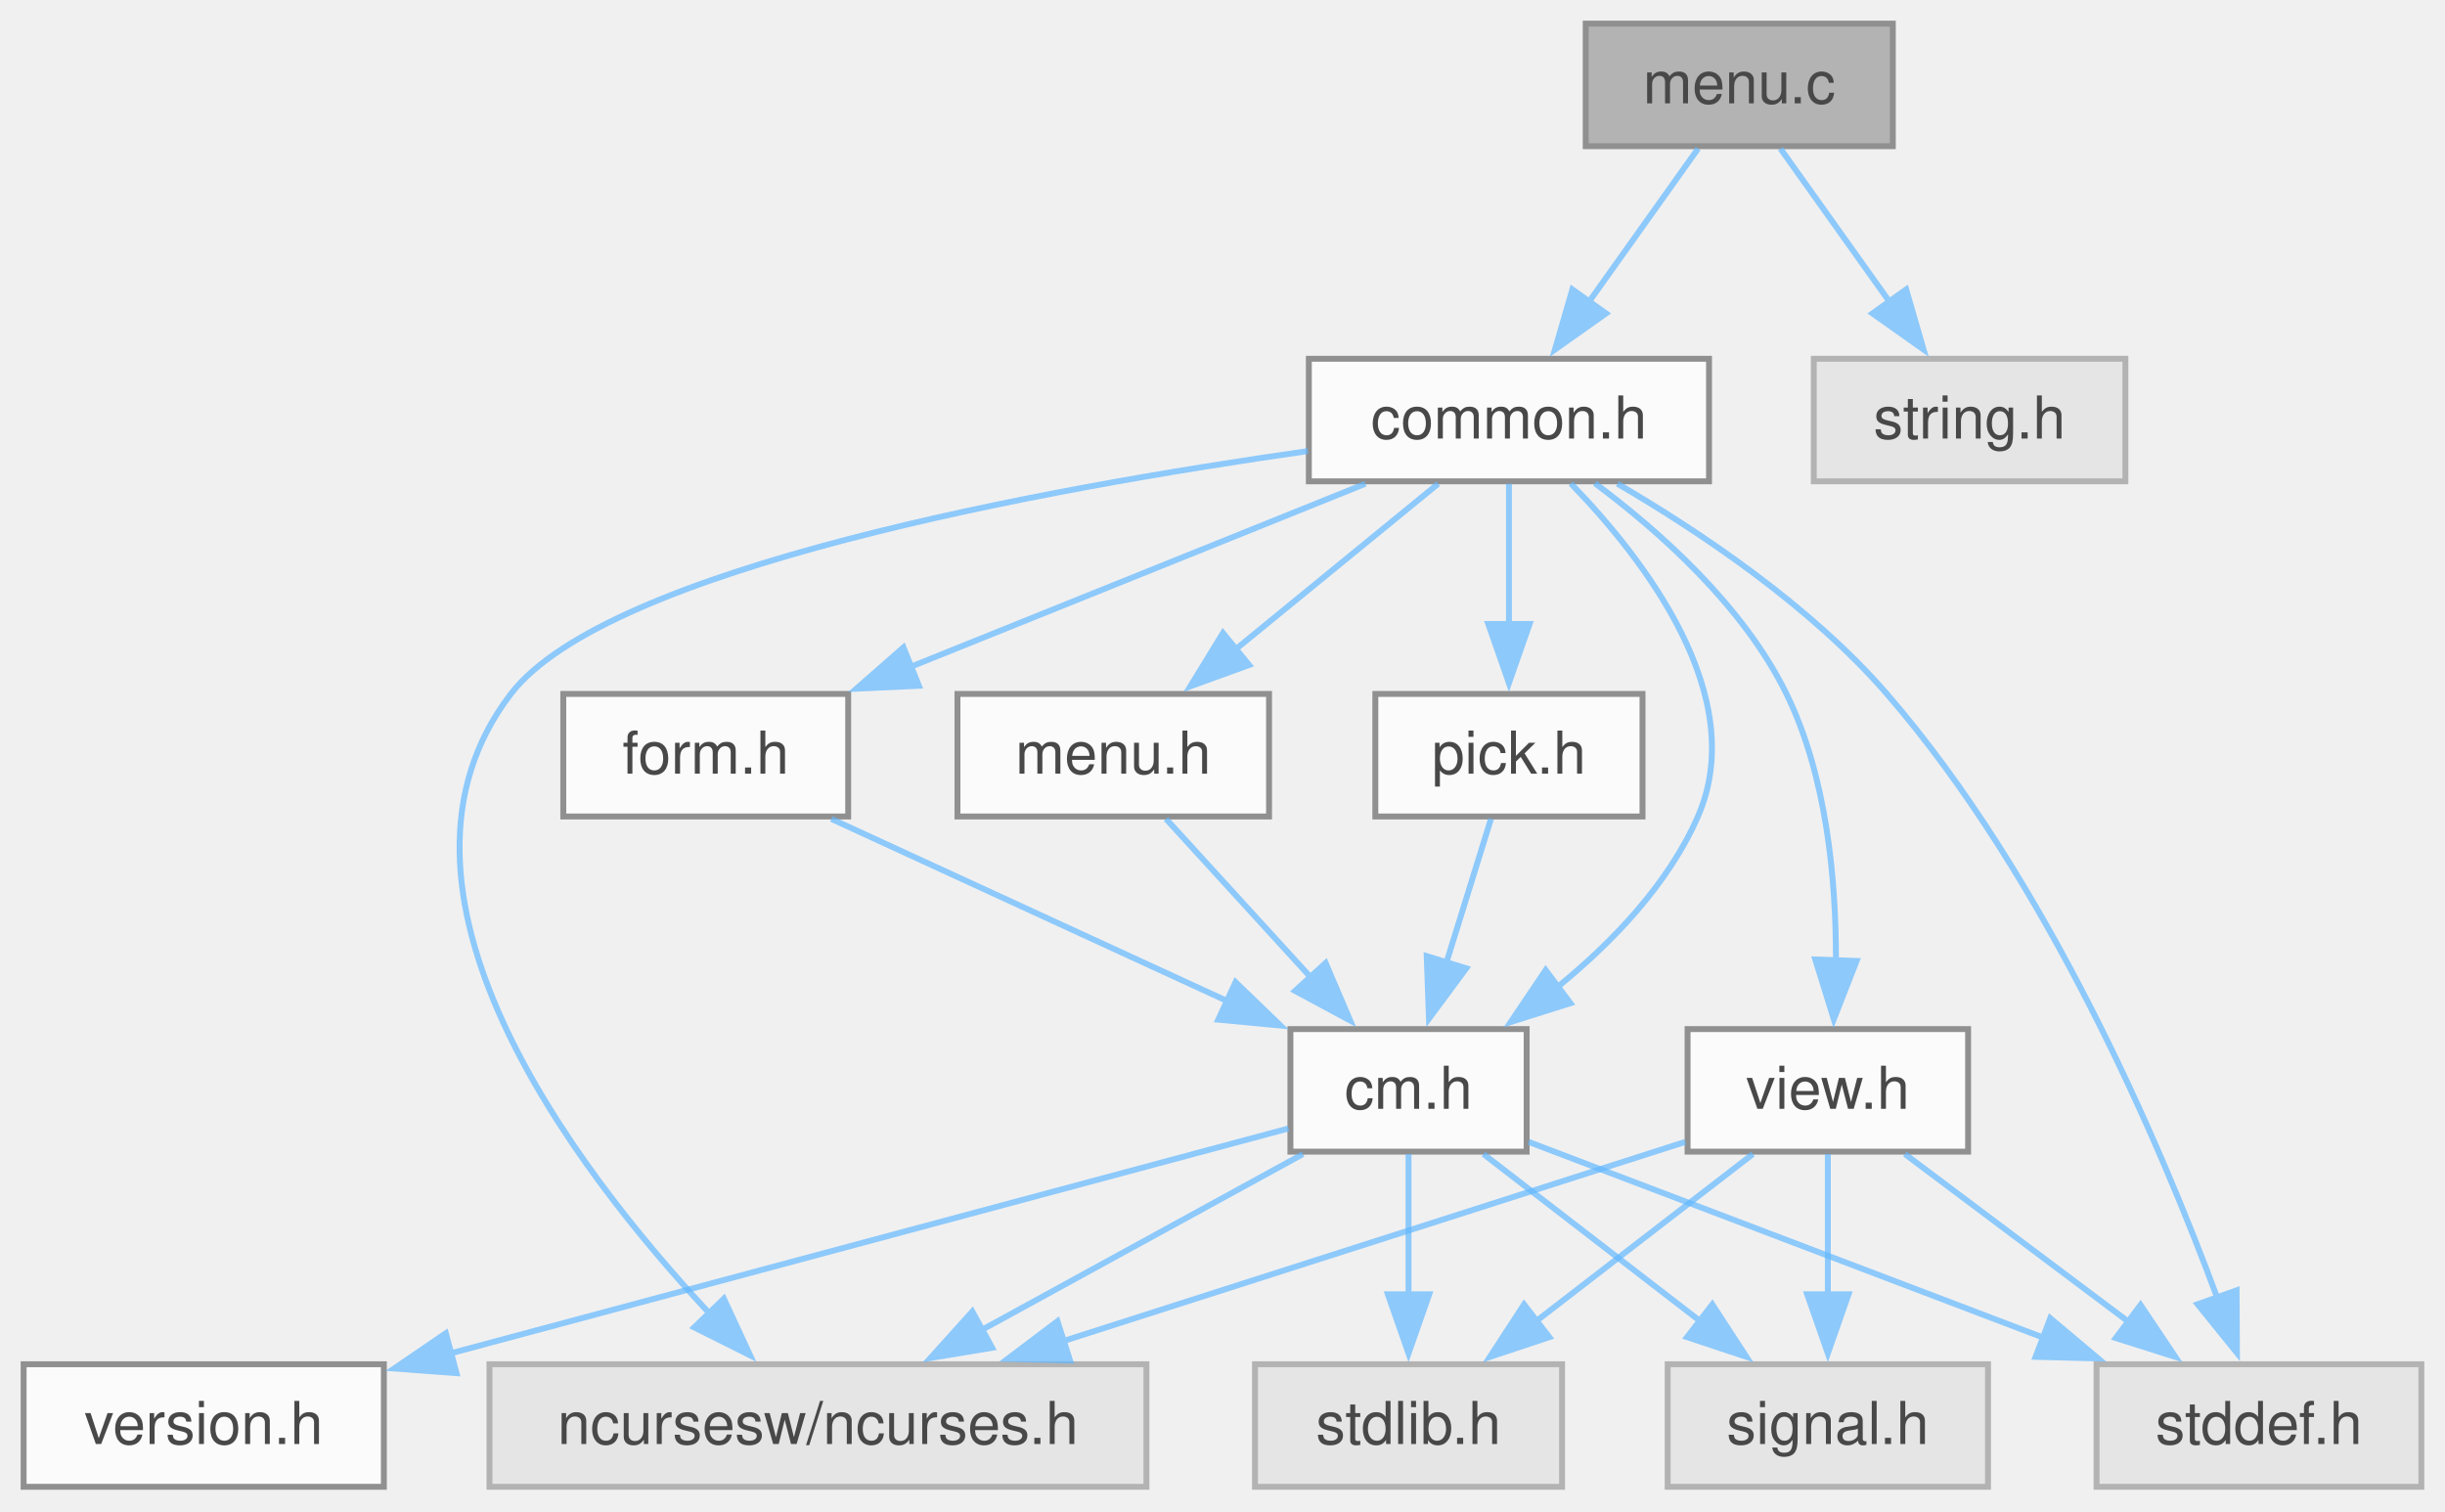
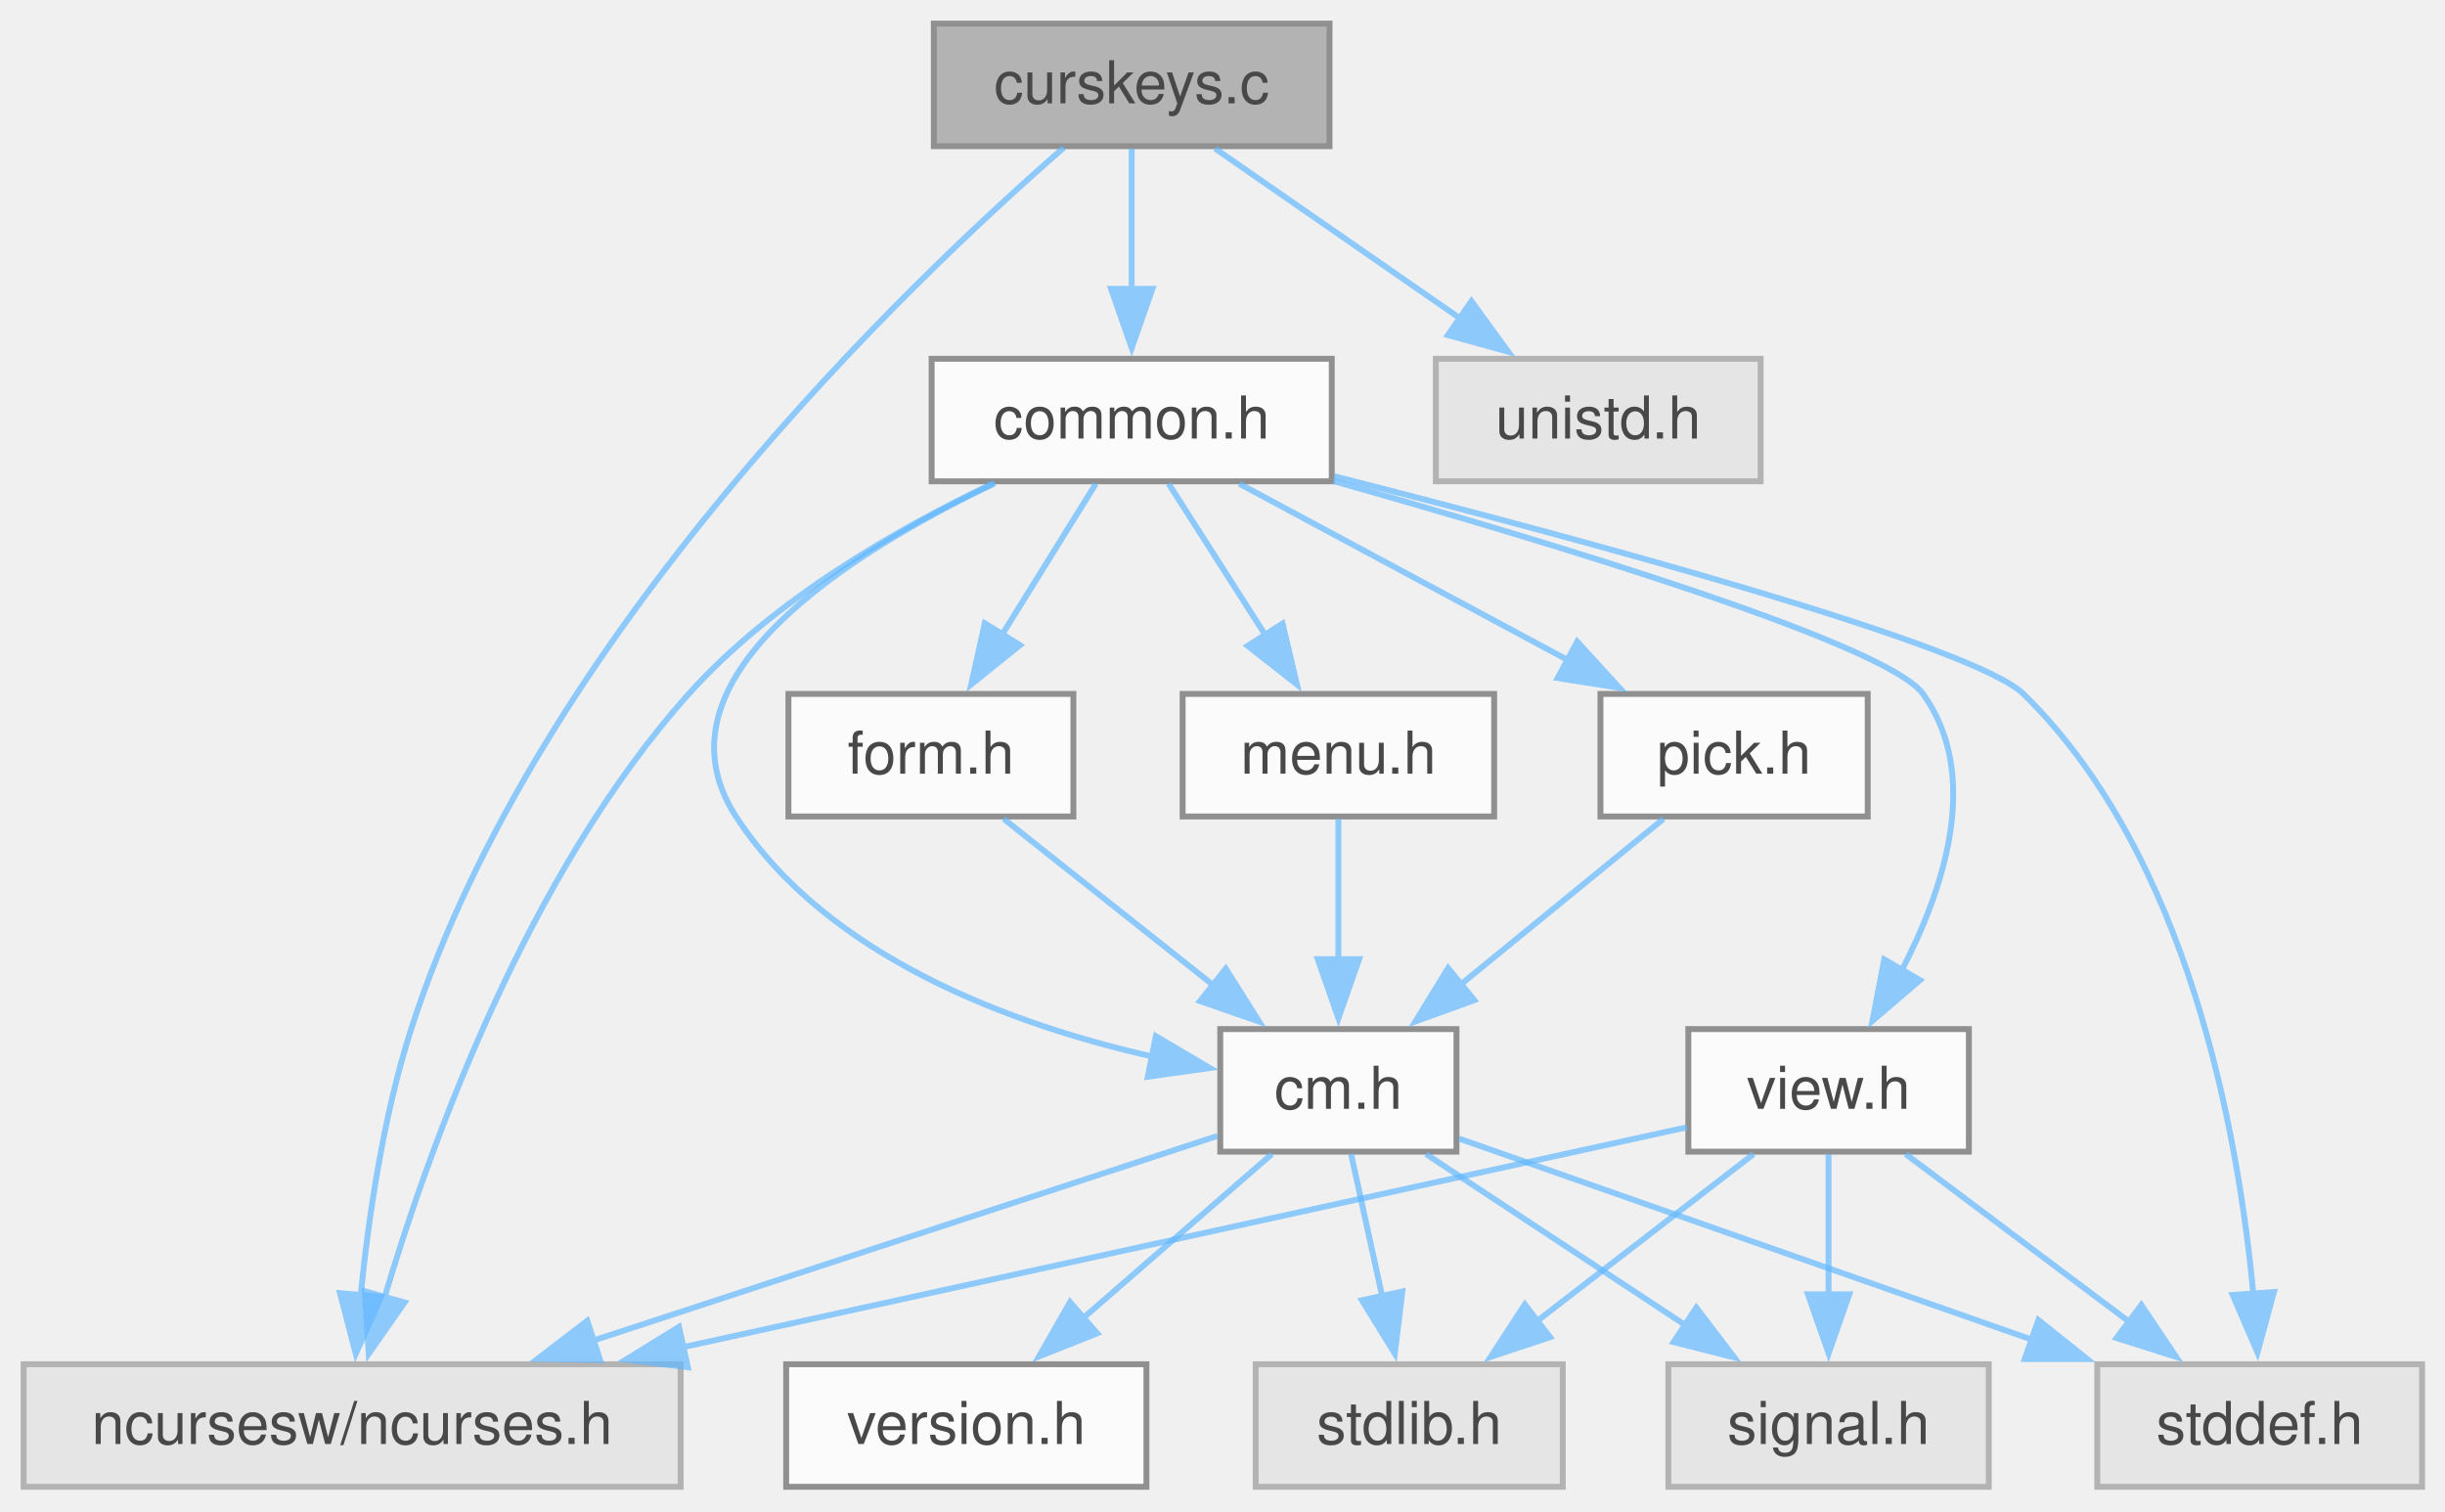
<svg xmlns="http://www.w3.org/2000/svg" xmlns:xlink="http://www.w3.org/1999/xlink" width="414pt" height="256pt" viewBox="0.00 0.00 414.00 256.00">
  <svg id="main" version="1.1" xml:space="preserve">
    <style type="text/css">
.node, .edge {opacity: 0.7;}
.node.selected, .edge.selected {opacity: 1;}
.edge:hover path { stroke: red; }
.edge:hover polygon { stroke: red; fill: red; }
</style>
    <svg id="graph" class="graph">
      <g id="graph0" class="graph" transform="scale(1 1) rotate(0) translate(4 251.75)">
        <g id="Node000001" class="node">
          <g id="a_Node000001">
-             <a xlink:title="Command line start-up for C-Menu components.">
-               <polygon fill="#999999" stroke="#666666" points="316.5,-247.75 264.5,-247.75 264.5,-227 316.5,-227 316.5,-247.75" />
-               <text xml:space="preserve" text-anchor="middle" x="290.5" y="-234.25" font-family="Helvetica,sans-Serif" font-size="10.00">menu.c</text>
+             <a xlink:title="Test Curses Keys.">
+               <polygon fill="#999999" stroke="#666666" points="221.12,-247.75 154.12,-247.75 154.12,-227 221.12,-227 221.12,-247.75" />
+               <text xml:space="preserve" text-anchor="middle" x="187.62" y="-234.25" font-family="Helvetica,sans-Serif" font-size="10.00">curskeys.c</text>
            </a>
          </g>
        </g>
        <g id="Node000002" class="node">
          <g id="a_Node000002">
            <a xlink:href="../../dd/dd8/a00719.html" target="_top" xlink:title="Headder for C-Menu Menu, Form, Pick, and View components.">
-               <polygon fill="white" stroke="#666666" points="285.38,-191 217.62,-191 217.62,-170.25 285.38,-170.25 285.38,-191" />
-               <text xml:space="preserve" text-anchor="middle" x="251.5" y="-177.5" font-family="Helvetica,sans-Serif" font-size="10.00">common.h</text>
+               <polygon fill="white" stroke="#666666" points="221.5,-191 153.75,-191 153.75,-170.25 221.5,-170.25 221.5,-191" />
+               <text xml:space="preserve" text-anchor="middle" x="187.62" y="-177.5" font-family="Helvetica,sans-Serif" font-size="10.00">common.h</text>
            </a>
          </g>
        </g>
        <g id="edge1_Node000001_Node000002" class="edge">
          <g id="a_edge1_Node000001_Node000002">
            <a xlink:title=" ">
-               <path fill="none" stroke="#63b8ff" d="M283.53,-226.59C278.37,-219.35 271.18,-209.26 264.93,-200.47" />
-               <polygon fill="#63b8ff" stroke="#63b8ff" points="267.94,-198.68 259.29,-192.56 262.24,-202.74 267.94,-198.68" />
+               <path fill="none" stroke="#63b8ff" d="M187.62,-226.59C187.62,-219.97 187.62,-210.97 187.62,-202.77" />
+               <polygon fill="#63b8ff" stroke="#63b8ff" points="191.13,-202.84 187.63,-192.84 184.13,-202.84 191.13,-202.84" />
+             </a>
+           </g>
+         </g>
+         <g id="Node000003" class="node">
+           <g id="a_Node000003">
+             <a xlink:title=" ">
+               <polygon fill="#e0e0e0" stroke="#999999" points="111.25,-20.75 0,-20.75 0,0 111.25,0 111.25,-20.75" />
+               <text xml:space="preserve" text-anchor="middle" x="55.62" y="-7.25" font-family="Helvetica,sans-Serif" font-size="10.00">ncursesw/ncurses.h</text>
+             </a>
+           </g>
+         </g>
+         <g id="edge21_Node000001_Node000003" class="edge">
+           <g id="a_edge21_Node000001_Node000003">
+             <a xlink:title=" ">
+               <path fill="none" stroke="#63b8ff" d="M176.12,-226.74C150.03,-204.03 87.03,-144.04 65.62,-77.5 60.88,-62.76 58.37,-45.43 57.05,-32.21" />
+               <polygon fill="#63b8ff" stroke="#63b8ff" points="60.56,-32.19 56.24,-22.52 53.58,-32.78 60.56,-32.19" />
            </a>
          </g>
        </g>
        <g id="Node000013" class="node">
          <g id="a_Node000013">
            <a xlink:title=" ">
-               <polygon fill="#e0e0e0" stroke="#999999" points="355.88,-191 303.12,-191 303.12,-170.25 355.88,-170.25 355.88,-191" />
-               <text xml:space="preserve" text-anchor="middle" x="329.5" y="-177.5" font-family="Helvetica,sans-Serif" font-size="10.00">string.h</text>
-             </a>
-           </g>
-         </g>
-         <g id="edge21_Node000001_Node000013" class="edge">
-           <g id="a_edge21_Node000001_Node000013">
-             <a xlink:title=" ">
-               <path fill="none" stroke="#63b8ff" d="M297.47,-226.59C302.63,-219.35 309.82,-209.26 316.07,-200.47" />
-               <polygon fill="#63b8ff" stroke="#63b8ff" points="318.76,-202.74 321.71,-192.56 313.06,-198.68 318.76,-202.74" />
-             </a>
-           </g>
-         </g>
-         <g id="Node000003" class="node">
-           <g id="a_Node000003">
-             <a xlink:title=" ">
-               <polygon fill="#e0e0e0" stroke="#999999" points="190.12,-20.75 78.88,-20.75 78.88,0 190.12,0 190.12,-20.75" />
-               <text xml:space="preserve" text-anchor="middle" x="134.5" y="-7.25" font-family="Helvetica,sans-Serif" font-size="10.00">ncursesw/ncurses.h</text>
+               <polygon fill="#e0e0e0" stroke="#999999" points="294.12,-191 239.12,-191 239.12,-170.25 294.12,-170.25 294.12,-191" />
+               <text xml:space="preserve" text-anchor="middle" x="266.62" y="-177.5" font-family="Helvetica,sans-Serif" font-size="10.00">unistd.h</text>
+             </a>
+           </g>
+         </g>
+         <g id="edge22_Node000001_Node000013" class="edge">
+           <g id="a_edge22_Node000001_Node000013">
+             <a xlink:title=" ">
+               <path fill="none" stroke="#63b8ff" d="M201.75,-226.59C213.32,-218.57 229.93,-207.06 243.44,-197.69" />
+               <polygon fill="#63b8ff" stroke="#63b8ff" points="245.15,-200.76 251.38,-192.19 241.17,-195.01 245.15,-200.76" />
            </a>
          </g>
        </g>
        <g id="edge2_Node000002_Node000003" class="edge">
          <g id="a_edge2_Node000002_Node000003">
            <a xlink:title=" ">
-               <path fill="none" stroke="#63b8ff" d="M217.45,-175.37C172.97,-169.03 98.82,-155.52 82.5,-134.25 57.28,-101.37 92.71,-54.43 116.33,-29.15" />
-               <polygon fill="#63b8ff" stroke="#63b8ff" points="118.57,-31.86 123.02,-22.25 113.55,-26.99 118.57,-31.86" />
+               <path fill="none" stroke="#63b8ff" d="M164.14,-169.89C147.94,-162.2 126.84,-150.12 112.62,-134.25 85.4,-103.86 68.89,-58.21 61.08,-31.96" />
+               <polygon fill="#63b8ff" stroke="#63b8ff" points="64.51,-31.21 58.43,-22.53 57.77,-33.11 64.51,-31.21" />
            </a>
          </g>
        </g>
        <g id="Node000004" class="node">
          <g id="a_Node000004">
            <a xlink:href="../../d8/db9/a00725.html" target="_top" xlink:title="Headder for C-Menu API library, libcm.so.">
-               <polygon fill="white" stroke="#666666" points="254.5,-77.5 214.5,-77.5 214.5,-56.75 254.5,-56.75 254.5,-77.5" />
-               <text xml:space="preserve" text-anchor="middle" x="234.5" y="-64" font-family="Helvetica,sans-Serif" font-size="10.00">cm.h</text>
+               <polygon fill="white" stroke="#666666" points="242.62,-77.5 202.62,-77.5 202.62,-56.75 242.62,-56.75 242.62,-77.5" />
+               <text xml:space="preserve" text-anchor="middle" x="222.62" y="-64" font-family="Helvetica,sans-Serif" font-size="10.00">cm.h</text>
            </a>
          </g>
        </g>
        <g id="edge3_Node000002_Node000004" class="edge">
          <g id="a_edge3_Node000002_Node000004">
            <a xlink:title=" ">
-               <path fill="none" stroke="#63b8ff" d="M261.98,-169.88C274.41,-157.08 292.38,-133.84 283.5,-113.5 278.49,-102.03 268.98,-92.16 259.67,-84.58" />
-               <polygon fill="#63b8ff" stroke="#63b8ff" points="261.91,-81.89 251.8,-78.7 257.72,-87.49 261.91,-81.89" />
+               <path fill="none" stroke="#63b8ff" d="M164.46,-169.93C139.6,-158.06 105.58,-136.66 120.62,-113.5 136.14,-89.62 167.45,-78.2 191.32,-72.81" />
+               <polygon fill="#63b8ff" stroke="#63b8ff" points="191.72,-76.3 200.84,-70.91 190.35,-69.43 191.72,-76.3" />
            </a>
          </g>
        </g>
        <g id="Node000007" class="node">
          <g id="a_Node000007">
            <a xlink:title=" ">
-               <polygon fill="#e0e0e0" stroke="#999999" points="406,-20.75 351,-20.75 351,0 406,0 406,-20.75" />
-               <text xml:space="preserve" text-anchor="middle" x="378.5" y="-7.25" font-family="Helvetica,sans-Serif" font-size="10.00">stddef.h</text>
+               <polygon fill="#e0e0e0" stroke="#999999" points="406.12,-20.75 351.12,-20.75 351.12,0 406.12,0 406.12,-20.75" />
+               <text xml:space="preserve" text-anchor="middle" x="378.62" y="-7.25" font-family="Helvetica,sans-Serif" font-size="10.00">stddef.h</text>
            </a>
          </g>
        </g>
        <g id="edge20_Node000002_Node000007" class="edge">
          <g id="a_edge20_Node000002_Node000007">
            <a xlink:title=" ">
-               <path fill="none" stroke="#63b8ff" d="M269.87,-169.85C283.75,-161.75 302.57,-149.18 315.5,-134.25 342.6,-102.97 361.8,-57.99 371.43,-32.02" />
-               <polygon fill="#63b8ff" stroke="#63b8ff" points="374.71,-33.26 374.77,-22.67 368.11,-30.91 374.71,-33.26" />
+               <path fill="none" stroke="#63b8ff" d="M221.92,-171.11C263.79,-160.44 330.13,-142.55 338.62,-134.25 366.6,-106.9 375.02,-59.8 377.55,-32.54" />
+               <polygon fill="#63b8ff" stroke="#63b8ff" points="381.03,-32.98 378.25,-22.75 374.05,-32.48 381.03,-32.98" />
            </a>
          </g>
        </g>
        <g id="Node000009" class="node">
          <g id="a_Node000009">
            <a xlink:href="../../d2/d94/a00716.html" target="_top" xlink:title="Form data structures, enums, types, end process declarations.">
-               <polygon fill="white" stroke="#666666" points="139.62,-134.25 91.38,-134.25 91.38,-113.5 139.62,-113.5 139.62,-134.25" />
-               <text xml:space="preserve" text-anchor="middle" x="115.5" y="-120.75" font-family="Helvetica,sans-Serif" font-size="10.00">form.h</text>
+               <polygon fill="white" stroke="#666666" points="177.75,-134.25 129.5,-134.25 129.5,-113.5 177.75,-113.5 177.75,-134.25" />
+               <text xml:space="preserve" text-anchor="middle" x="153.62" y="-120.75" font-family="Helvetica,sans-Serif" font-size="10.00">form.h</text>
            </a>
          </g>
        </g>
        <g id="edge9_Node000002_Node000009" class="edge">
          <g id="a_edge9_Node000002_Node000009">
            <a xlink:title=" ">
-               <path fill="none" stroke="#63b8ff" d="M227.19,-169.84C205.72,-161.19 174.18,-148.5 150.09,-138.8" />
-               <polygon fill="#63b8ff" stroke="#63b8ff" points="151.59,-135.63 141.01,-135.14 148.98,-142.13 151.59,-135.63" />
+               <path fill="none" stroke="#63b8ff" d="M181.55,-169.84C177.15,-162.75 171.05,-152.94 165.68,-144.29" />
+               <polygon fill="#63b8ff" stroke="#63b8ff" points="168.7,-142.51 160.45,-135.86 162.75,-146.21 168.7,-142.51" />
            </a>
          </g>
        </g>
        <g id="Node000010" class="node">
          <g id="a_Node000010">
            <a xlink:href="../../df/df7/a00731.html" target="_top" xlink:title="Menu data structures, enums, types, end external declarations.">
-               <polygon fill="white" stroke="#666666" points="210.88,-134.25 158.12,-134.25 158.12,-113.5 210.88,-113.5 210.88,-134.25" />
-               <text xml:space="preserve" text-anchor="middle" x="184.5" y="-120.75" font-family="Helvetica,sans-Serif" font-size="10.00">menu.h</text>
+               <polygon fill="white" stroke="#666666" points="249,-134.25 196.25,-134.25 196.25,-113.5 249,-113.5 249,-134.25" />
+               <text xml:space="preserve" text-anchor="middle" x="222.62" y="-120.75" font-family="Helvetica,sans-Serif" font-size="10.00">menu.h</text>
            </a>
          </g>
        </g>
        <g id="edge11_Node000002_Node000010" class="edge">
          <g id="a_edge11_Node000002_Node000010">
            <a xlink:title=" ">
-               <path fill="none" stroke="#63b8ff" d="M239.52,-169.84C229.99,-162.05 216.44,-150.97 205.17,-141.76" />
-               <polygon fill="#63b8ff" stroke="#63b8ff" points="207.5,-139.15 197.55,-135.54 203.08,-144.57 207.5,-139.15" />
+               <path fill="none" stroke="#63b8ff" d="M193.88,-169.84C198.46,-162.67 204.82,-152.73 210.39,-144.01" />
+               <polygon fill="#63b8ff" stroke="#63b8ff" points="213.17,-146.16 215.61,-135.85 207.27,-142.39 213.17,-146.16" />
            </a>
          </g>
        </g>
        <g id="Node000011" class="node">
          <g id="a_Node000011">
            <a xlink:href="../../db/d7c/a00722.html" target="_top" xlink:title="Pick data structures, enums, types, end external declarations.">
-               <polygon fill="white" stroke="#666666" points="274.12,-134.25 228.88,-134.25 228.88,-113.5 274.12,-113.5 274.12,-134.25" />
-               <text xml:space="preserve" text-anchor="middle" x="251.5" y="-120.75" font-family="Helvetica,sans-Serif" font-size="10.00">pick.h</text>
+               <polygon fill="white" stroke="#666666" points="312.25,-134.25 267,-134.25 267,-113.5 312.25,-113.5 312.25,-134.25" />
+               <text xml:space="preserve" text-anchor="middle" x="289.62" y="-120.75" font-family="Helvetica,sans-Serif" font-size="10.00">pick.h</text>
            </a>
          </g>
        </g>
        <g id="edge13_Node000002_Node000011" class="edge">
          <g id="a_edge13_Node000002_Node000011">
            <a xlink:title=" ">
-               <path fill="none" stroke="#63b8ff" d="M251.5,-169.84C251.5,-163.22 251.5,-154.22 251.5,-146.02" />
-               <polygon fill="#63b8ff" stroke="#63b8ff" points="255,-146.09 251.5,-136.09 248,-146.09 255,-146.09" />
+               <path fill="none" stroke="#63b8ff" d="M205.86,-169.84C221.31,-161.55 243.71,-149.52 261.46,-139.99" />
+               <polygon fill="#63b8ff" stroke="#63b8ff" points="263.06,-143.11 270.21,-135.29 259.75,-136.94 263.06,-143.11" />
            </a>
          </g>
        </g>
        <g id="Node000012" class="node">
          <g id="a_Node000012">
            <a xlink:href="../../d6/dc0/a00734.html" target="_top" xlink:title="View data structures, enums, types, end external declarations.">
-               <polygon fill="white" stroke="#666666" points="329.25,-77.5 281.75,-77.5 281.75,-56.75 329.25,-56.75 329.25,-77.5" />
-               <text xml:space="preserve" text-anchor="middle" x="305.5" y="-64" font-family="Helvetica,sans-Serif" font-size="10.00">view.h</text>
+               <polygon fill="white" stroke="#666666" points="329.38,-77.5 281.88,-77.5 281.88,-56.75 329.38,-56.75 329.38,-77.5" />
+               <text xml:space="preserve" text-anchor="middle" x="305.62" y="-64" font-family="Helvetica,sans-Serif" font-size="10.00">view.h</text>
            </a>
          </g>
        </g>
        <g id="edge15_Node000002_Node000012" class="edge">
          <g id="a_edge15_Node000002_Node000012">
            <a xlink:title=" ">
-               <path fill="none" stroke="#63b8ff" d="M266.05,-169.93C276.97,-161.8 291.23,-149.13 298.5,-134.25 305.33,-120.26 306.91,-102.65 306.87,-89.13" />
-               <polygon fill="#63b8ff" stroke="#63b8ff" points="310.37,-89.04 306.51,-79.17 303.37,-89.29 310.37,-89.04" />
+               <path fill="none" stroke="#63b8ff" d="M221.77,-170.29C259.45,-159.66 315.6,-142.66 321.62,-134.25 331.5,-120.48 325.28,-101.38 317.91,-87.25" />
+               <polygon fill="#63b8ff" stroke="#63b8ff" points="321.1,-85.78 313.05,-78.89 315.05,-89.29 321.1,-85.78" />
            </a>
          </g>
        </g>
        <g id="edge5_Node000004_Node000003" class="edge">
          <g id="a_edge5_Node000004_Node000003">
            <a xlink:title=" ">
-               <path fill="none" stroke="#63b8ff" d="M216.62,-56.34C201.41,-48.01 179.31,-35.91 161.87,-26.36" />
-               <polygon fill="#63b8ff" stroke="#63b8ff" points="164,-23.54 153.55,-21.81 160.64,-29.68 164,-23.54" />
+               <path fill="none" stroke="#63b8ff" d="M202.15,-59.41C175.93,-50.82 129.91,-35.73 96.42,-24.75" />
+               <polygon fill="#63b8ff" stroke="#63b8ff" points="97.62,-21.46 87.03,-21.67 95.44,-28.11 97.62,-21.46" />
            </a>
          </g>
        </g>
        <g id="Node000005" class="node">
          <g id="a_Node000005">
            <a xlink:href="../../df/d3b/a00728.html" target="_top" xlink:title=" ">
-               <polygon fill="white" stroke="#666666" points="61,-20.75 0,-20.75 0,0 61,0 61,-20.75" />
-               <text xml:space="preserve" text-anchor="middle" x="30.5" y="-7.25" font-family="Helvetica,sans-Serif" font-size="10.00">version.h</text>
+               <polygon fill="white" stroke="#666666" points="190.12,-20.75 129.12,-20.75 129.12,0 190.12,0 190.12,-20.75" />
+               <text xml:space="preserve" text-anchor="middle" x="159.62" y="-7.25" font-family="Helvetica,sans-Serif" font-size="10.00">version.h</text>
            </a>
          </g>
        </g>
        <g id="edge4_Node000004_Node000005" class="edge">
          <g id="a_edge4_Node000004_Node000005">
            <a xlink:title=" ">
-               <path fill="none" stroke="#63b8ff" d="M214.19,-60.68C181.26,-51.84 115.53,-34.2 72.29,-22.59" />
-               <polygon fill="#63b8ff" stroke="#63b8ff" points="73.3,-19.24 62.74,-20.03 71.49,-26 73.3,-19.24" />
+               <path fill="none" stroke="#63b8ff" d="M211.36,-56.34C202.49,-48.63 189.91,-37.7 179.38,-28.54" />
+               <polygon fill="#63b8ff" stroke="#63b8ff" points="181.78,-25.99 171.93,-22.07 177.19,-31.27 181.78,-25.99" />
            </a>
          </g>
        </g>
        <g id="Node000006" class="node">
          <g id="a_Node000006">
            <a xlink:title=" ">
-               <polygon fill="#e0e0e0" stroke="#999999" points="332.62,-20.75 278.38,-20.75 278.38,0 332.62,0 332.62,-20.75" />
-               <text xml:space="preserve" text-anchor="middle" x="305.5" y="-7.25" font-family="Helvetica,sans-Serif" font-size="10.00">signal.h</text>
+               <polygon fill="#e0e0e0" stroke="#999999" points="332.75,-20.75 278.5,-20.75 278.5,0 332.75,0 332.75,-20.75" />
+               <text xml:space="preserve" text-anchor="middle" x="305.62" y="-7.25" font-family="Helvetica,sans-Serif" font-size="10.00">signal.h</text>
            </a>
          </g>
        </g>
        <g id="edge6_Node000004_Node000006" class="edge">
          <g id="a_edge6_Node000004_Node000006">
            <a xlink:title=" ">
-               <path fill="none" stroke="#63b8ff" d="M247.19,-56.34C257.39,-48.47 271.94,-37.25 283.96,-27.99" />
-               <polygon fill="#63b8ff" stroke="#63b8ff" points="285.94,-30.88 291.72,-22 281.66,-25.34 285.94,-30.88" />
+               <path fill="none" stroke="#63b8ff" d="M237.46,-56.34C249.74,-48.24 267.41,-36.58 281.68,-27.17" />
+               <polygon fill="#63b8ff" stroke="#63b8ff" points="283.23,-30.34 289.65,-21.91 279.38,-24.5 283.23,-30.34" />
            </a>
          </g>
        </g>
        <g id="edge7_Node000004_Node000007" class="edge">
          <g id="a_edge7_Node000004_Node000007">
            <a xlink:title=" ">
-               <path fill="none" stroke="#63b8ff" d="M254.83,-58.4C277.48,-49.78 314.56,-35.69 342.22,-25.17" />
-               <polygon fill="#63b8ff" stroke="#63b8ff" points="343.16,-28.55 351.27,-21.73 340.68,-22.01 343.16,-28.55" />
+               <path fill="none" stroke="#63b8ff" d="M243.02,-58.97C267.59,-50.35 309.38,-35.68 340.09,-24.9" />
+               <polygon fill="#63b8ff" stroke="#63b8ff" points="341.15,-28.24 349.43,-21.62 338.83,-21.63 341.15,-28.24" />
            </a>
          </g>
        </g>
        <g id="Node000008" class="node">
          <g id="a_Node000008">
            <a xlink:title=" ">
-               <polygon fill="#e0e0e0" stroke="#999999" points="260.5,-20.75 208.5,-20.75 208.5,0 260.5,0 260.5,-20.75" />
-               <text xml:space="preserve" text-anchor="middle" x="234.5" y="-7.25" font-family="Helvetica,sans-Serif" font-size="10.00">stdlib.h</text>
+               <polygon fill="#e0e0e0" stroke="#999999" points="260.62,-20.75 208.62,-20.75 208.62,0 260.62,0 260.62,-20.75" />
+               <text xml:space="preserve" text-anchor="middle" x="234.62" y="-7.25" font-family="Helvetica,sans-Serif" font-size="10.00">stdlib.h</text>
            </a>
          </g>
        </g>
        <g id="edge8_Node000004_Node000008" class="edge">
          <g id="a_edge8_Node000004_Node000008">
            <a xlink:title=" ">
-               <path fill="none" stroke="#63b8ff" d="M234.5,-56.34C234.5,-49.72 234.5,-40.72 234.5,-32.52" />
-               <polygon fill="#63b8ff" stroke="#63b8ff" points="238,-32.59 234.5,-22.59 231,-32.59 238,-32.59" />
+               <path fill="none" stroke="#63b8ff" d="M224.77,-56.34C226.24,-49.64 228.24,-40.51 230.05,-32.23" />
+               <polygon fill="#63b8ff" stroke="#63b8ff" points="233.45,-33.07 232.17,-22.56 226.61,-31.58 233.45,-33.07" />
            </a>
          </g>
        </g>
        <g id="edge10_Node000009_Node000004" class="edge">
          <g id="a_edge10_Node000009_Node000004">
            <a xlink:title=" ">
-               <path fill="none" stroke="#63b8ff" d="M136.77,-113.09C155.45,-104.5 182.83,-91.9 203.86,-82.22" />
-               <polygon fill="#63b8ff" stroke="#63b8ff" points="205.21,-85.45 212.83,-78.1 202.28,-79.1 205.21,-85.45" />
+               <path fill="none" stroke="#63b8ff" d="M165.96,-113.09C175.87,-105.22 190.01,-94 201.69,-84.74" />
+               <polygon fill="#63b8ff" stroke="#63b8ff" points="203.55,-87.73 209.21,-78.77 199.2,-82.24 203.55,-87.73" />
            </a>
          </g>
        </g>
        <g id="edge12_Node000010_Node000004" class="edge">
          <g id="a_edge12_Node000010_Node000004">
            <a xlink:title=" ">
-               <path fill="none" stroke="#63b8ff" d="M193.44,-113.09C200.26,-105.61 209.86,-95.11 218.06,-86.13" />
-               <polygon fill="#63b8ff" stroke="#63b8ff" points="220.46,-88.69 224.62,-78.95 215.29,-83.97 220.46,-88.69" />
+               <path fill="none" stroke="#63b8ff" d="M222.62,-113.09C222.62,-106.47 222.62,-97.47 222.62,-89.27" />
+               <polygon fill="#63b8ff" stroke="#63b8ff" points="226.13,-89.34 222.63,-79.34 219.13,-89.34 226.13,-89.34" />
            </a>
          </g>
        </g>
        <g id="edge14_Node000011_Node000004" class="edge">
          <g id="a_edge14_Node000011_Node000004">
            <a xlink:title=" ">
-               <path fill="none" stroke="#63b8ff" d="M248.46,-113.09C246.36,-106.31 243.48,-97.05 240.89,-88.69" />
-               <polygon fill="#63b8ff" stroke="#63b8ff" points="244.27,-87.79 237.96,-79.27 237.58,-89.86 244.27,-87.79" />
+               <path fill="none" stroke="#63b8ff" d="M277.65,-113.09C268.12,-105.3 254.56,-94.22 243.29,-85.01" />
+               <polygon fill="#63b8ff" stroke="#63b8ff" points="245.63,-82.4 235.67,-78.79 241.2,-87.82 245.63,-82.4" />
            </a>
          </g>
        </g>
        <g id="edge16_Node000012_Node000003" class="edge">
          <g id="a_edge16_Node000012_Node000003">
            <a xlink:title=" ">
-               <path fill="none" stroke="#63b8ff" d="M281.36,-58.4C253.98,-49.63 208.86,-35.18 175.85,-24.61" />
-               <polygon fill="#63b8ff" stroke="#63b8ff" points="177.19,-21.37 166.6,-21.65 175.06,-28.04 177.19,-21.37" />
+               <path fill="none" stroke="#63b8ff" d="M281.65,-60.88C242.75,-52.35 164.84,-35.29 111.47,-23.6" />
+               <polygon fill="#63b8ff" stroke="#63b8ff" points="112.47,-20.24 101.95,-21.52 110.97,-27.08 112.47,-20.24" />
            </a>
          </g>
        </g>
        <g id="edge17_Node000012_Node000006" class="edge">
          <g id="a_edge17_Node000012_Node000006">
            <a xlink:title=" ">
-               <path fill="none" stroke="#63b8ff" d="M305.5,-56.34C305.5,-49.72 305.5,-40.72 305.5,-32.52" />
-               <polygon fill="#63b8ff" stroke="#63b8ff" points="309,-32.59 305.5,-22.59 302,-32.59 309,-32.59" />
+               <path fill="none" stroke="#63b8ff" d="M305.62,-56.34C305.62,-49.72 305.62,-40.72 305.62,-32.52" />
+               <polygon fill="#63b8ff" stroke="#63b8ff" points="309.13,-32.59 305.63,-22.59 302.13,-32.59 309.13,-32.59" />
            </a>
          </g>
        </g>
        <g id="edge18_Node000012_Node000007" class="edge">
          <g id="a_edge18_Node000012_Node000007">
            <a xlink:title=" ">
-               <path fill="none" stroke="#63b8ff" d="M318.55,-56.34C329.14,-48.4 344.29,-37.03 356.72,-27.71" />
-               <polygon fill="#63b8ff" stroke="#63b8ff" points="358.45,-30.79 364.35,-21.99 354.25,-25.19 358.45,-30.79" />
+               <path fill="none" stroke="#63b8ff" d="M318.68,-56.34C329.26,-48.4 344.42,-37.03 356.84,-27.71" />
+               <polygon fill="#63b8ff" stroke="#63b8ff" points="358.58,-30.79 364.48,-21.99 354.38,-25.19 358.58,-30.79" />
            </a>
          </g>
        </g>
        <g id="edge19_Node000012_Node000008" class="edge">
          <g id="a_edge19_Node000012_Node000008">
            <a xlink:title=" ">
-               <path fill="none" stroke="#63b8ff" d="M292.81,-56.34C282.61,-48.47 268.06,-37.25 256.04,-27.99" />
-               <polygon fill="#63b8ff" stroke="#63b8ff" points="258.34,-25.34 248.28,-22 254.06,-30.88 258.34,-25.34" />
+               <path fill="none" stroke="#63b8ff" d="M292.93,-56.34C282.73,-48.47 268.18,-37.25 256.17,-27.99" />
+               <polygon fill="#63b8ff" stroke="#63b8ff" points="258.46,-25.34 248.41,-22 254.19,-30.88 258.46,-25.34" />
            </a>
          </g>
        </g>
      </g>
    </svg>
  </svg>
  <style type="text/css">

[data-mouse-over-selected='false'] { opacity: 0.7; }
[data-mouse-over-selected='true']  { opacity: 1.0; }

</style>
</svg>
